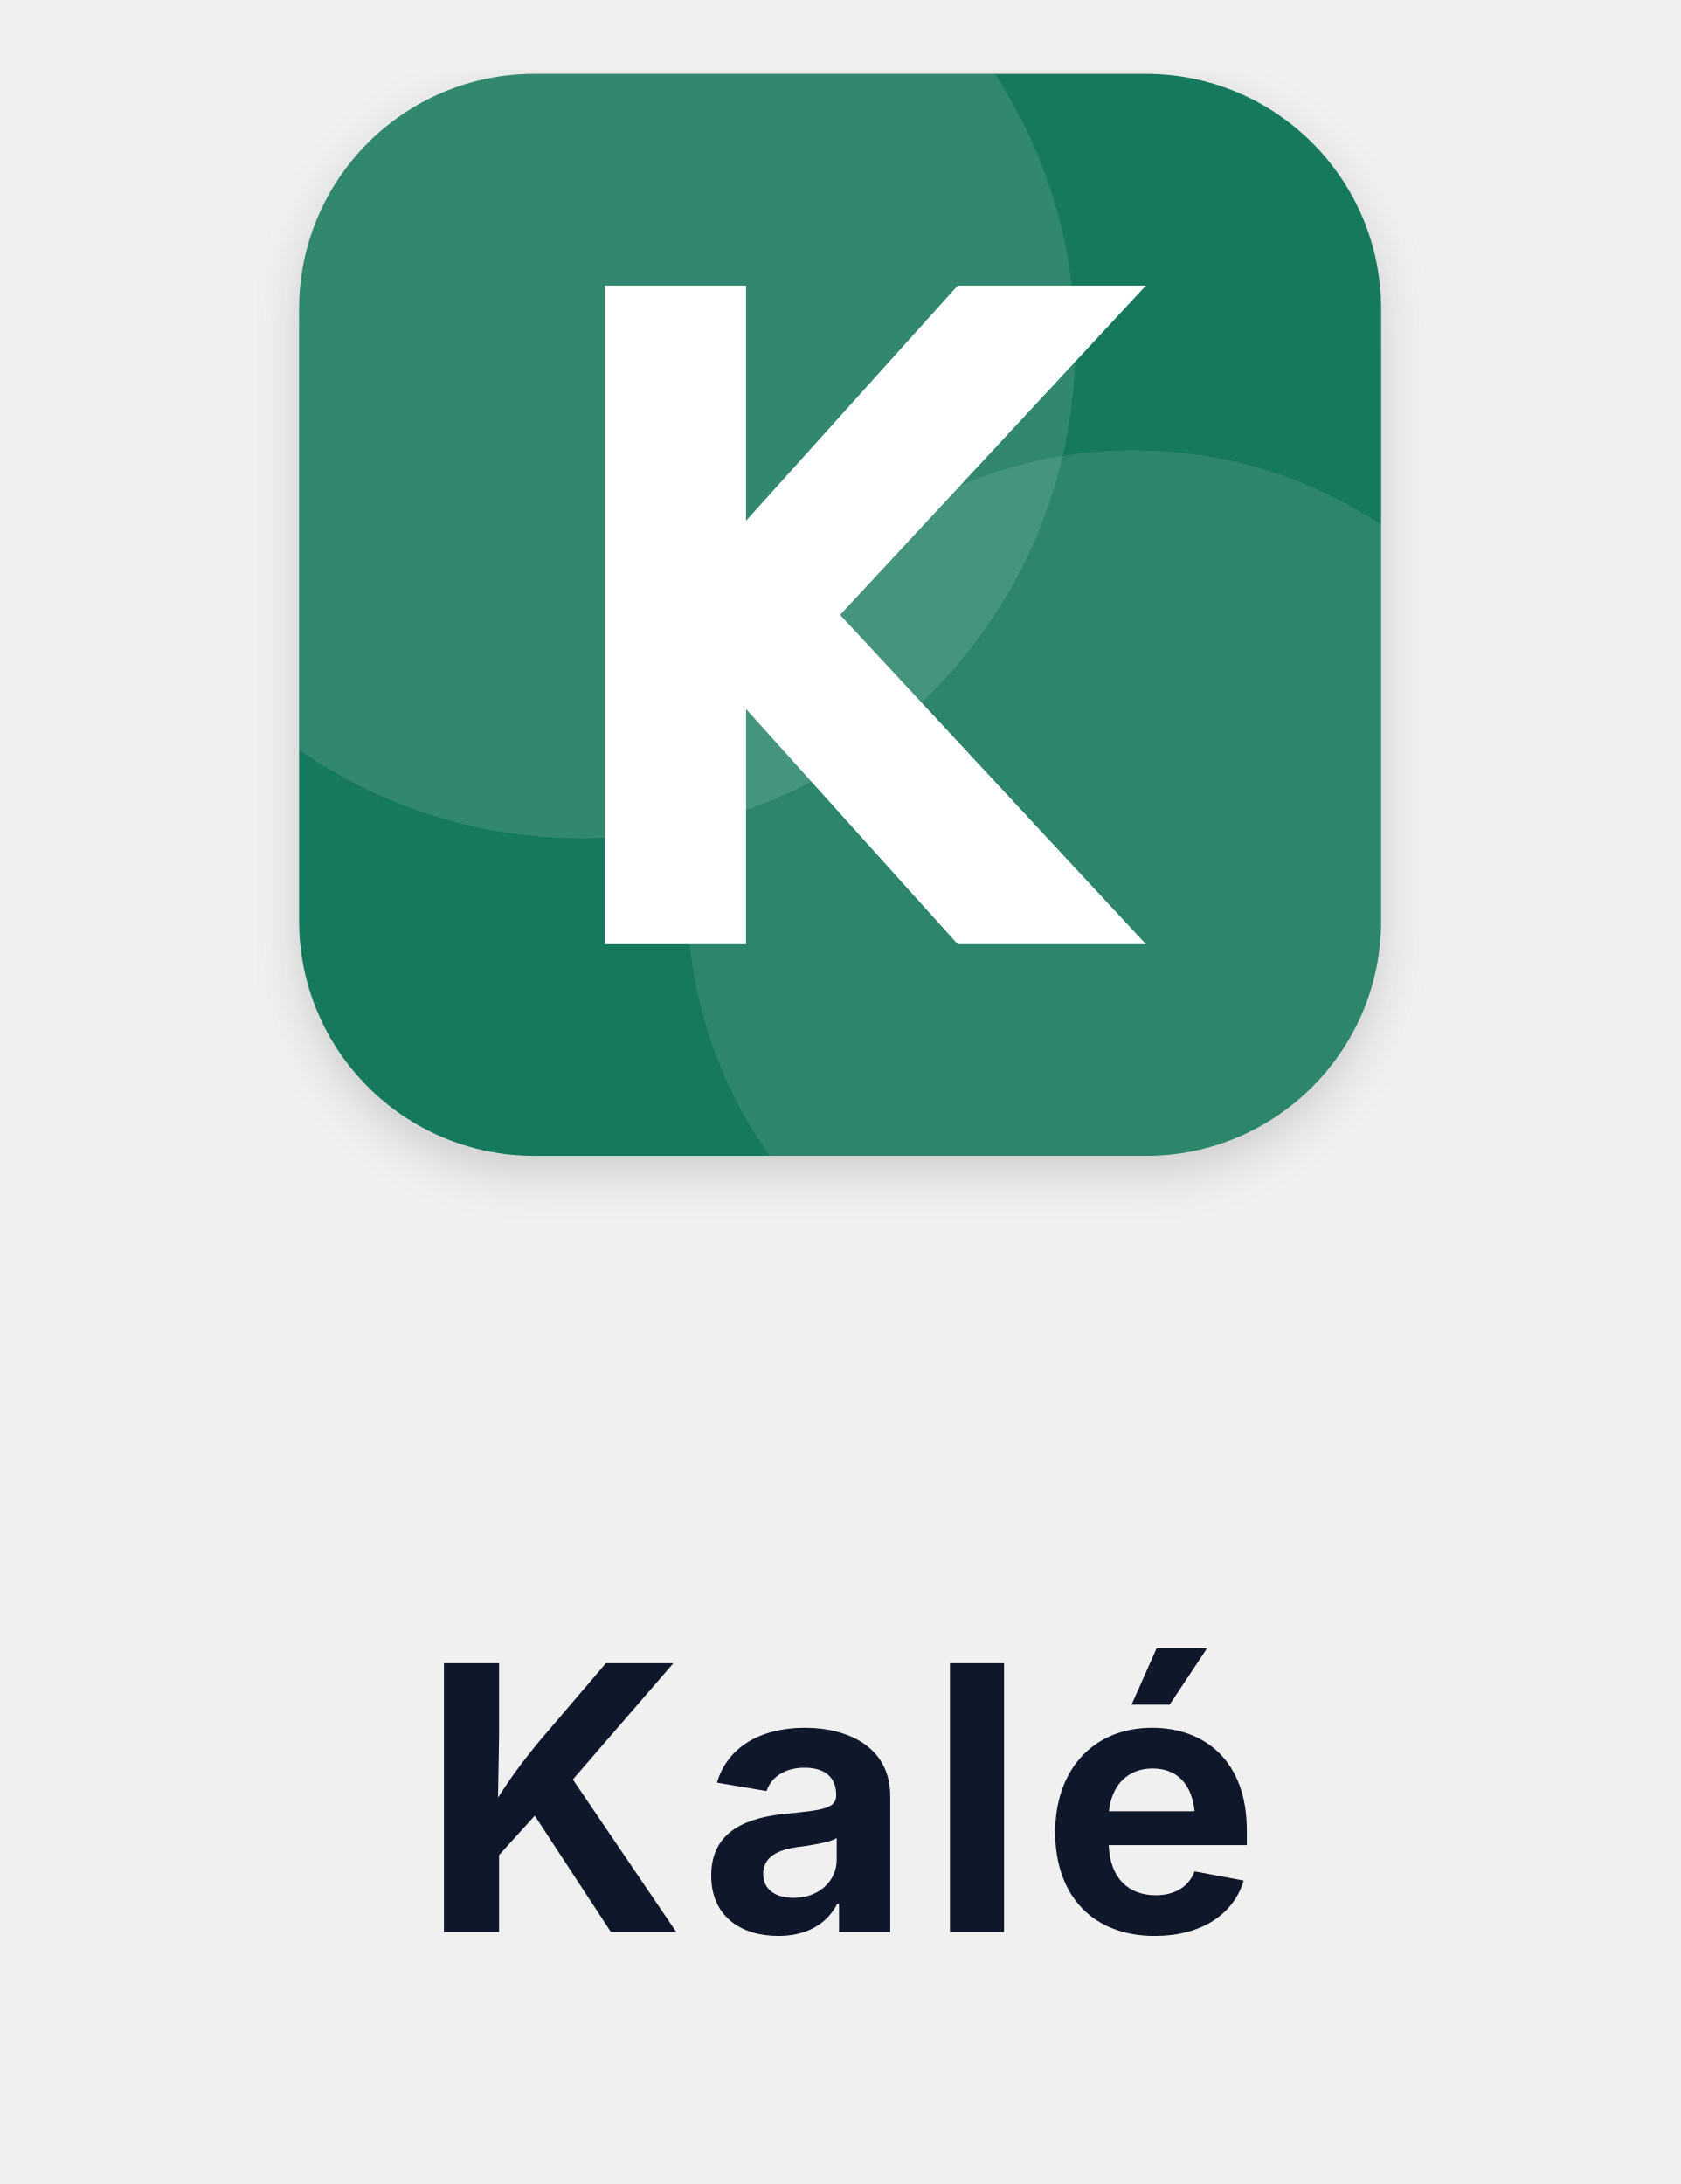
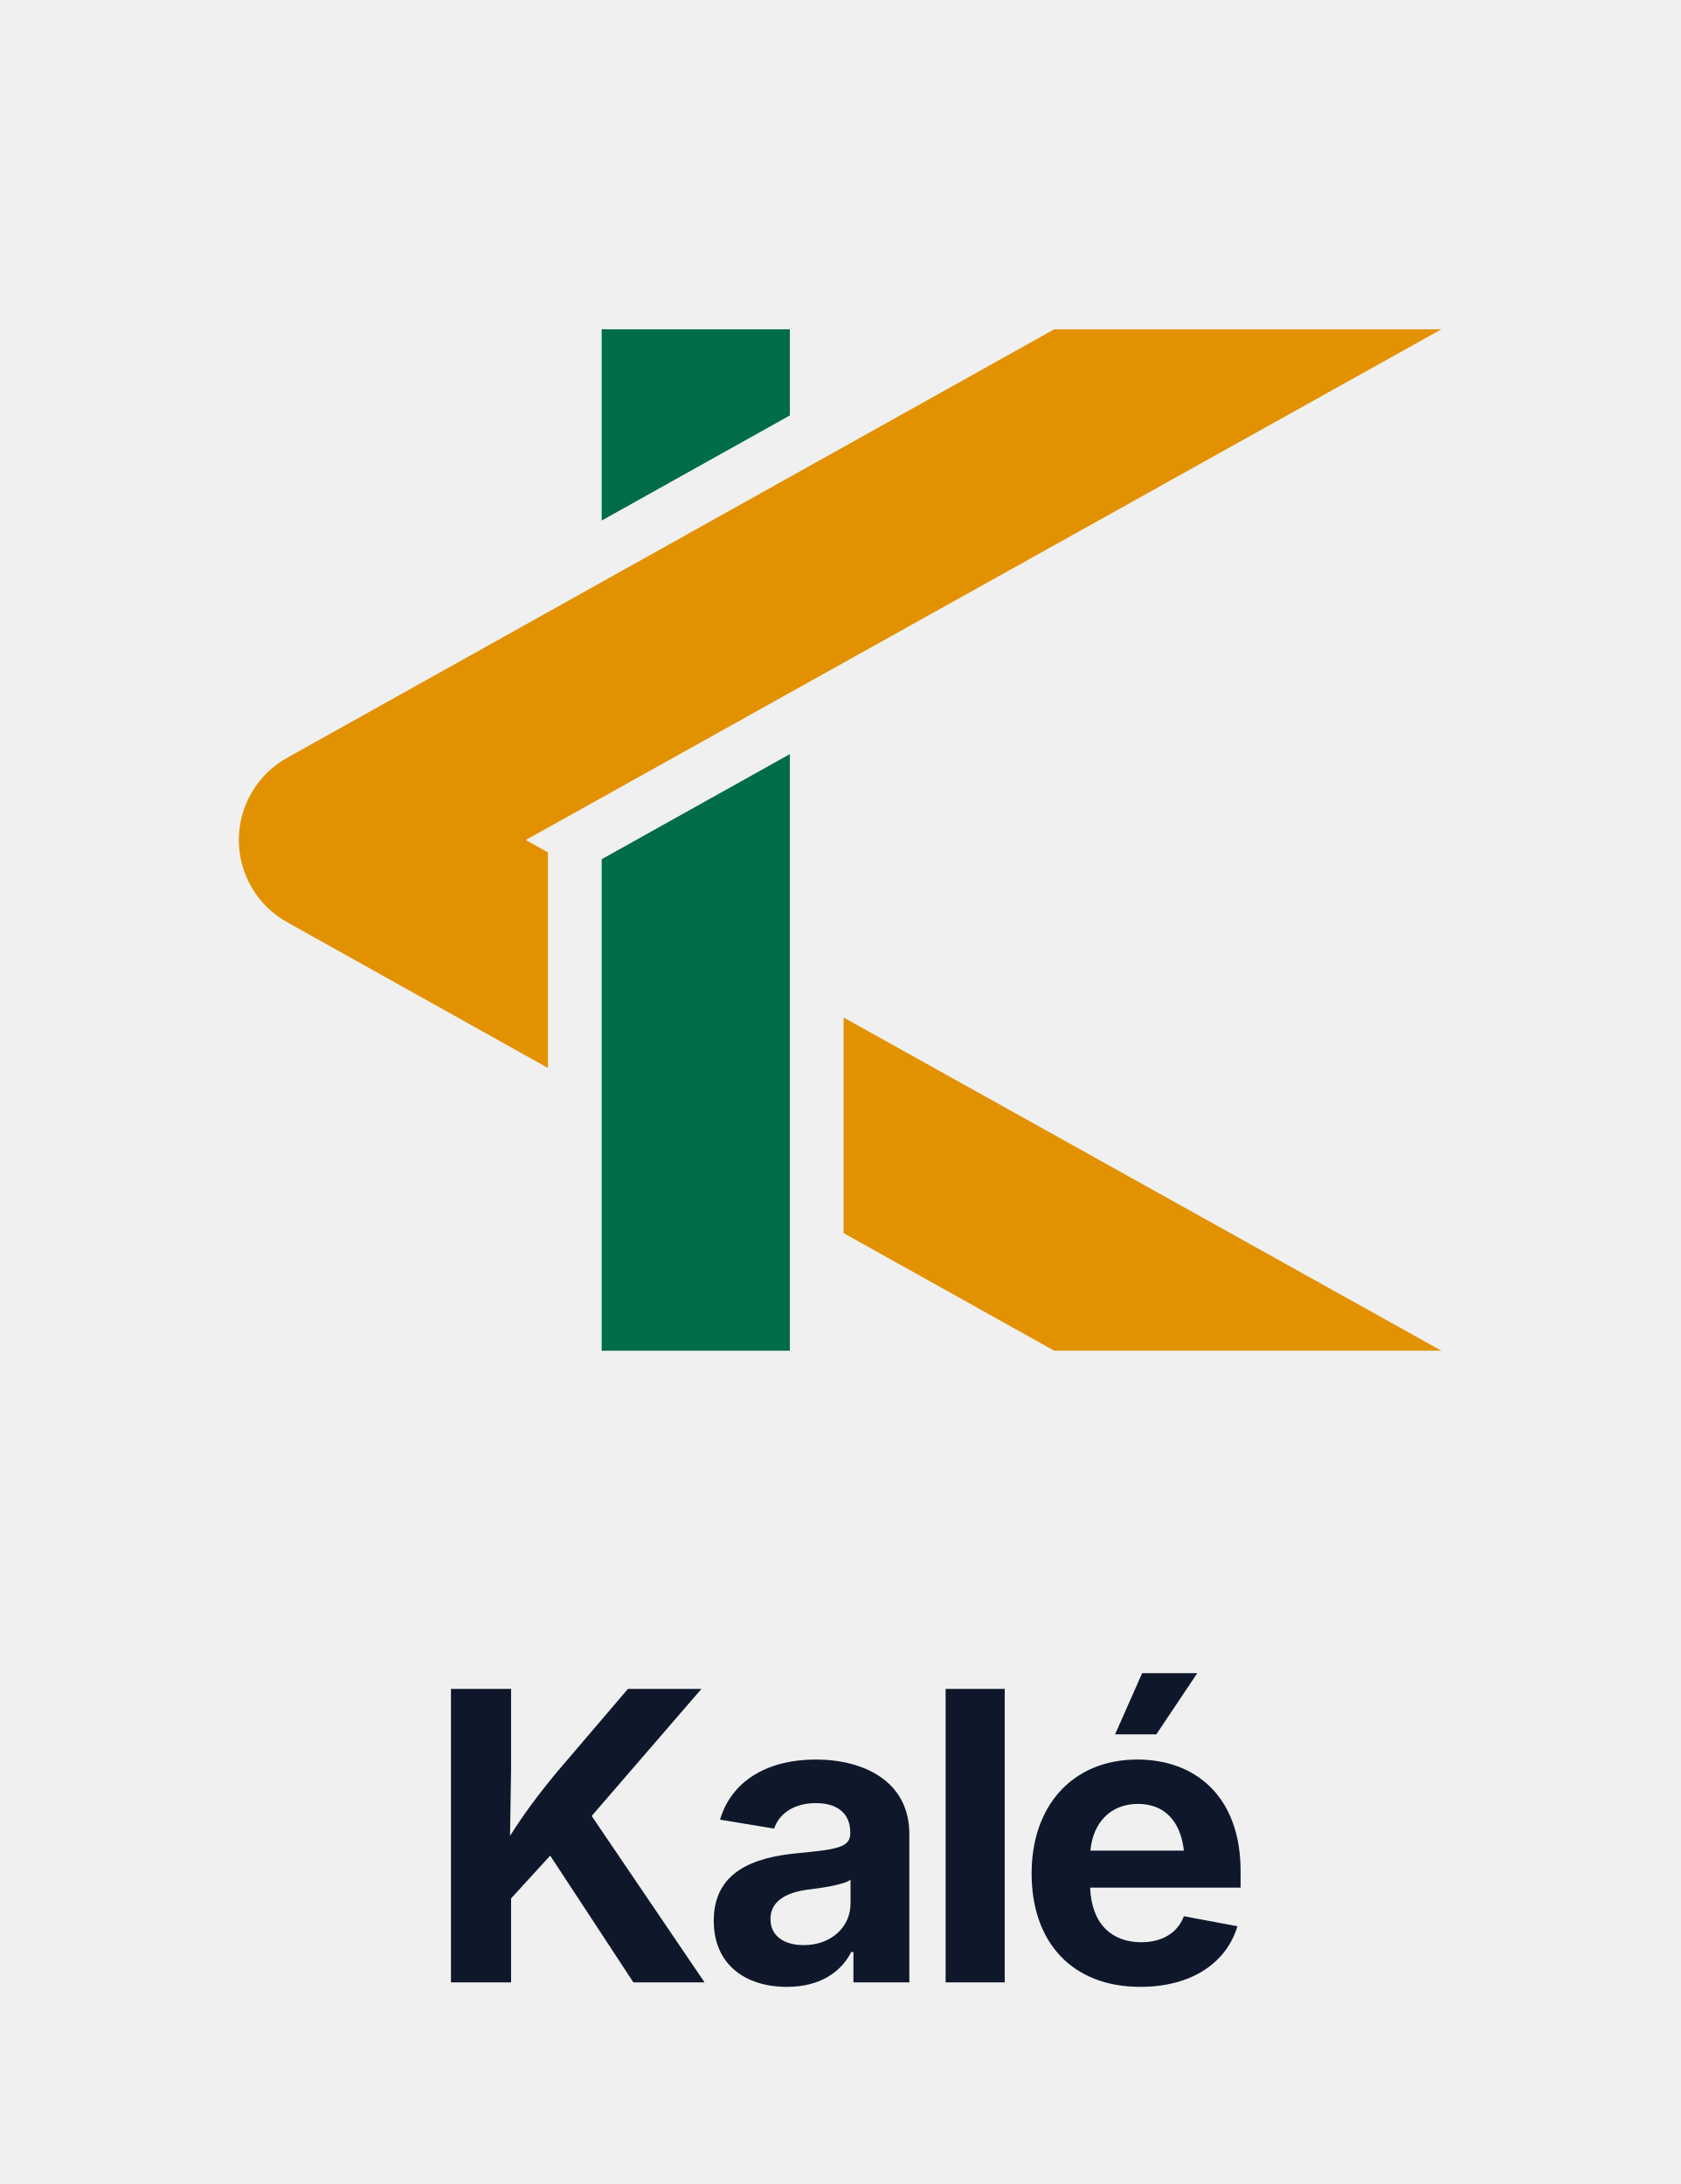
<svg xmlns="http://www.w3.org/2000/svg" viewBox="0 0 100 130" width="100" height="130">
-   <defs>
-     <clipPath id="squircleClip">
-       <rect width="92" height="92" x="4" y="2" rx="20" ry="20" />
-     </clipPath>
-     <filter id="shadow" x="-4%" y="-2%" width="108%" height="112%">
-       <feDropShadow dx="0" dy="1.5" stdDeviation="2" flood-color="#000000" flood-opacity="0.15" />
-     </filter>
-   </defs>
-   <g transform="translate(15,3) scale(0.7)">
-     <rect width="92" height="92" x="4" y="2" rx="20" ry="20" fill="#15785B" filter="url(#shadow)" />
-     <g clip-path="url(#squircleClip)">
-       <circle cx="28" cy="25" r="42" fill="#FFFFFF" opacity="0.12" />
-       <circle cx="75" cy="72" r="38" fill="#FFFFFF" opacity="0.10" />
-     </g>
-     <path d="M 30 20 L 42 20 L 42 40 L 60 20 L 76 20 L 50 48 L 76 76 L 60 76 L 42 56 L 42 76 L 30 76 Z" fill="#FFFFFF" />
+   <g transform="translate(10.21 10) scale(0.8)">
+     <path d="M32 12H46V18.41L32 26.23Z M32 51.43L46 43.61V88H32Z" fill="#006C49" />
+     <path d="M65.67 12H94.47L26.35 50L28 50.92V66.96L8.59 56.11A7 7 0 0 1 8.59 43.89Z M50 63.21L94.47 88H65.67L50 79.25Z" fill="#E29100" />
  </g>
-   <text x="50" y="115" text-anchor="middle" font-family="'Space Grotesk', 'Inter', system-ui, -apple-system, sans-serif" font-weight="700" font-size="22" letter-spacing="0.8" fill="#0F172A">Kalé</text>
+   <text x="50" y="118" text-anchor="middle" font-family="'Space Grotesk', 'Inter', system-ui, -apple-system, sans-serif" font-weight="700" font-size="24" letter-spacing="-0.84" fill="#0F172A">Kalé</text>
</svg>
